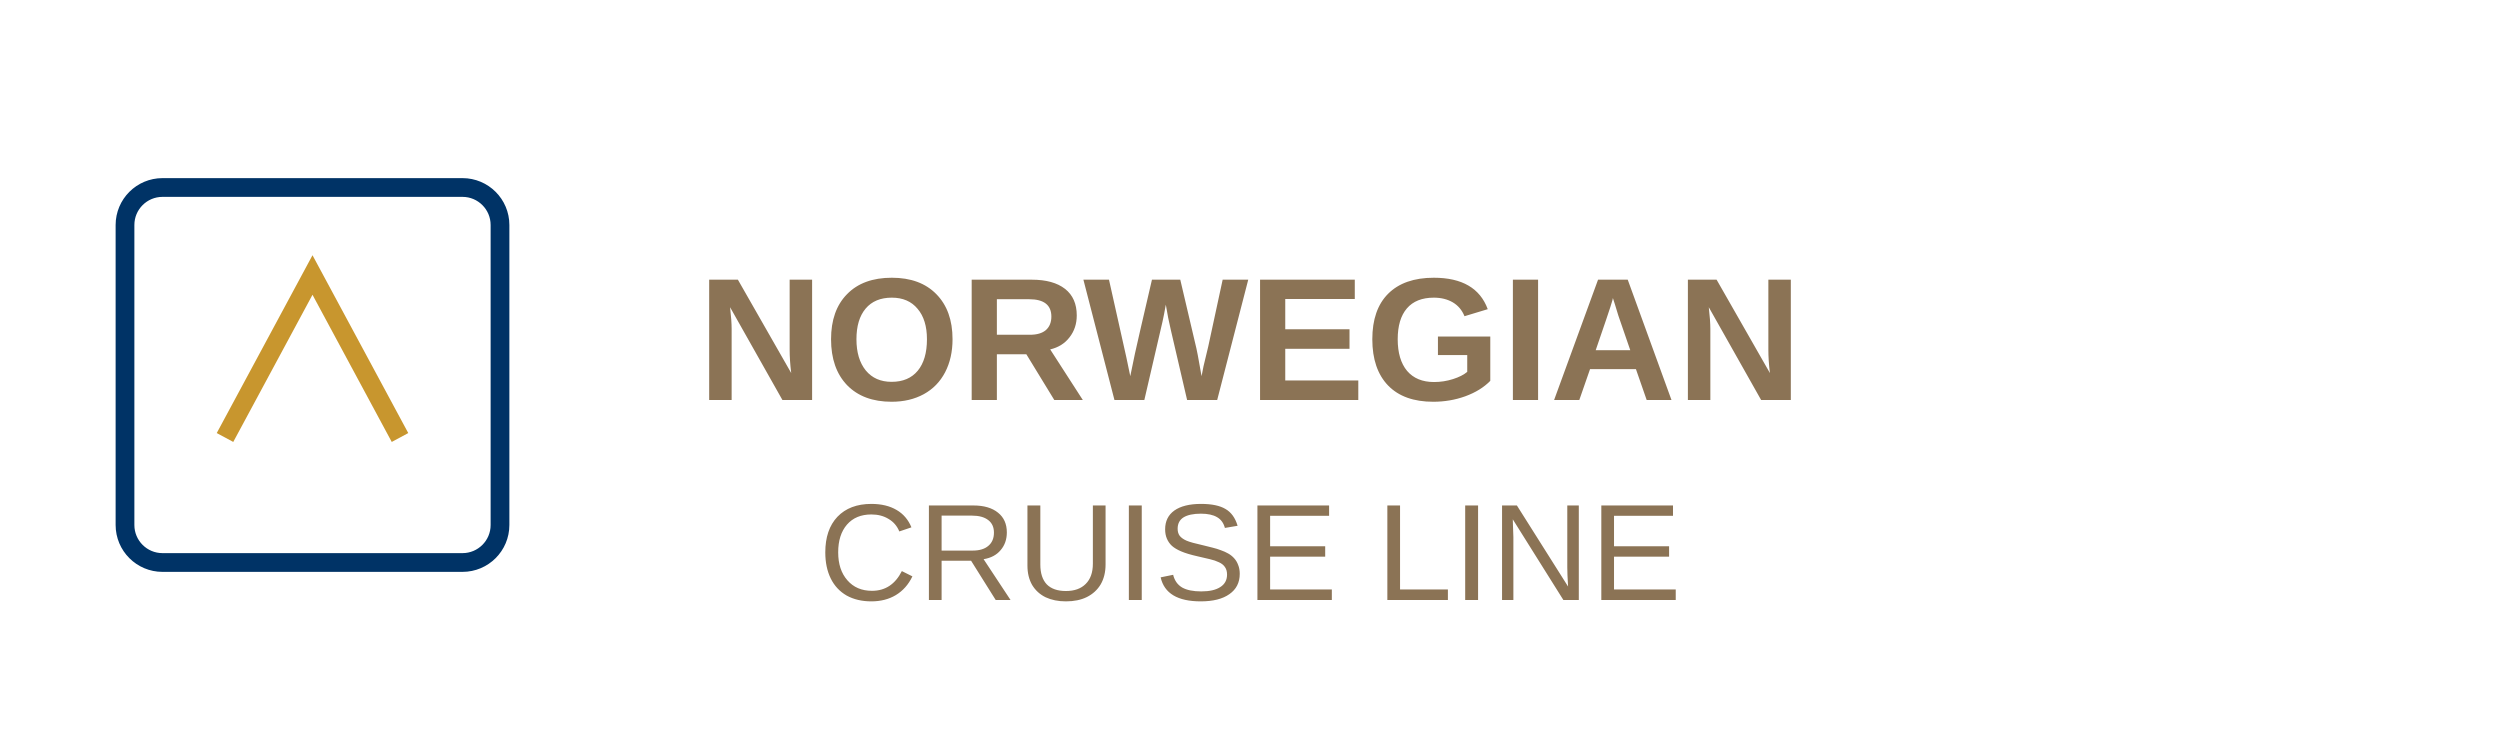
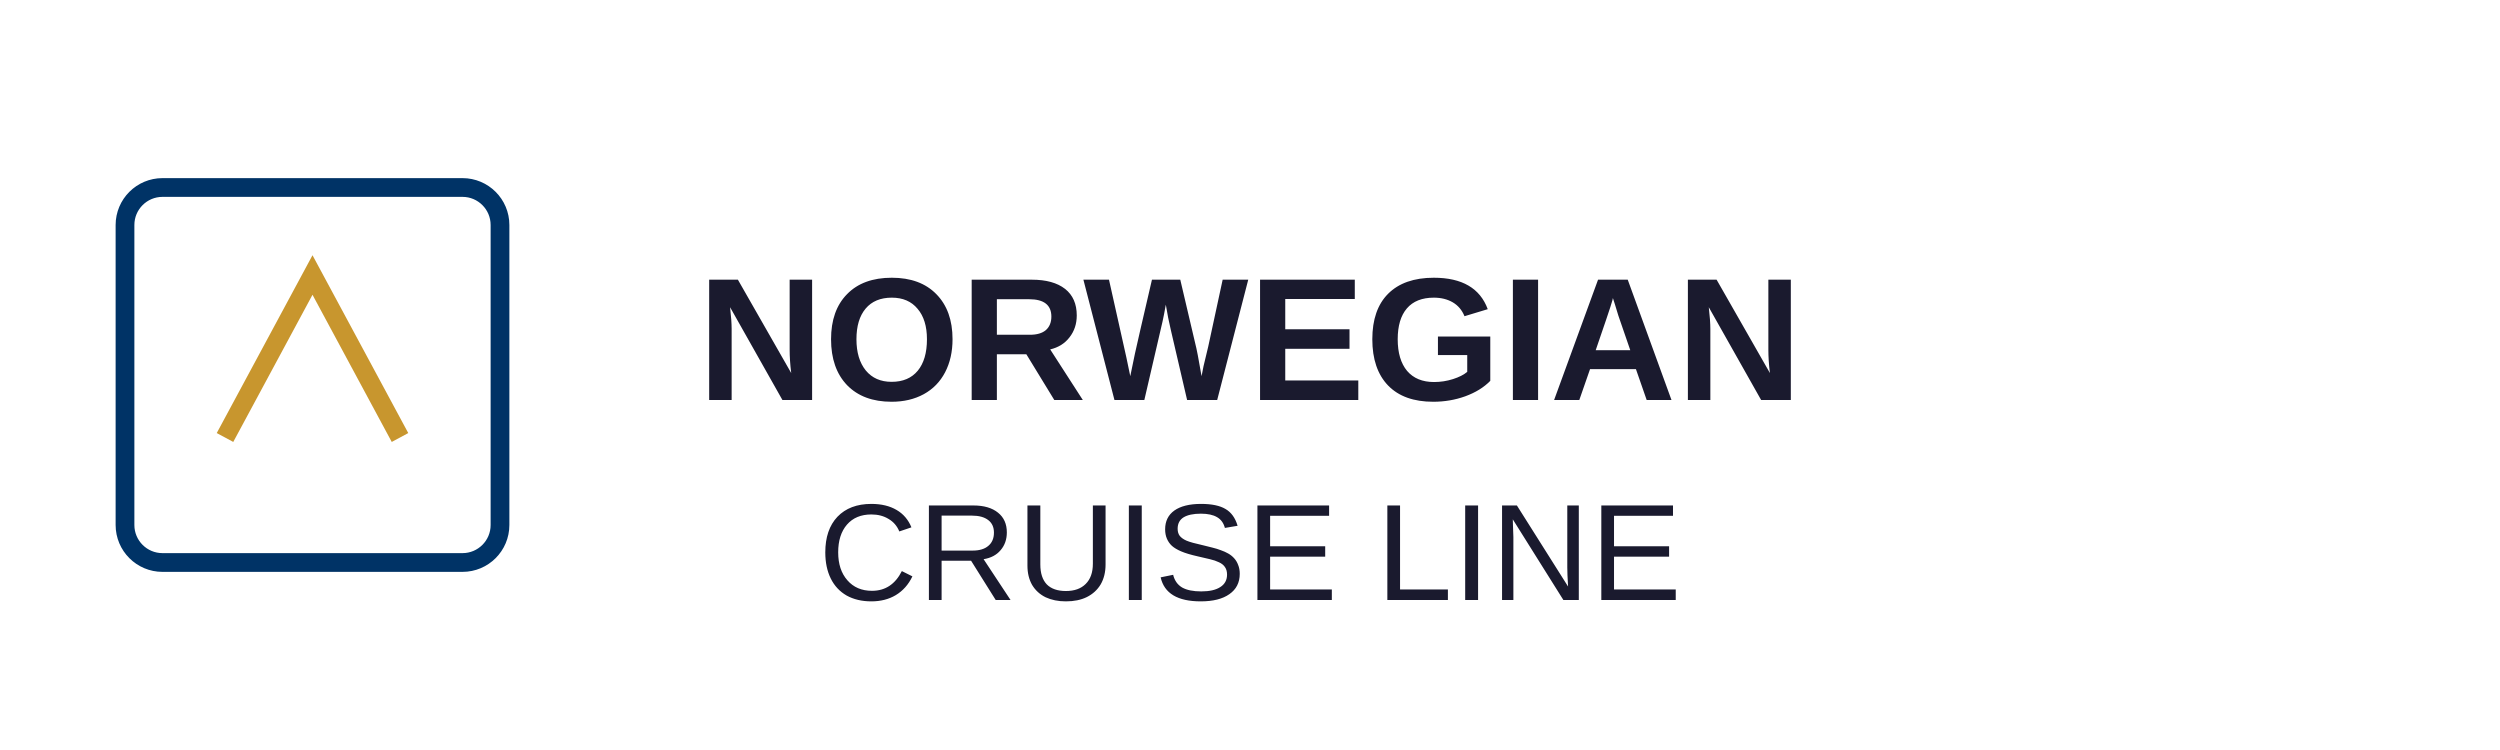
<svg xmlns="http://www.w3.org/2000/svg" width="200" height="60" viewBox="0 0 200 60">
-   <text x="100" y="32" text-anchor="middle" font-family="Arial, sans-serif" font-size="14" font-weight="bold" fill="#8B7355">NORWEGIAN</text>
-   <text x="100" y="48" text-anchor="middle" font-family="Arial, sans-serif" font-size="11" fill="#8B7355">CRUISE LINE</text>
+   <text x="100" y="32" text-anchor="middle" font-family="Arial, sans-serif" font-size="14" font-weight="bold" fill="#1A1A2E">NORWEGIAN</text>
+   <text x="100" y="48" text-anchor="middle" font-family="Arial, sans-serif" font-size="11" fill="#1A1A2E">CRUISE LINE</text>
  <rect x="10" y="15" width="30" height="30" rx="3" fill="none" stroke="#003366" stroke-width="1.5" />
  <path d="M18 35 L25 22 L32 35" fill="none" stroke="#c8962e" stroke-width="1.5" />
</svg>
